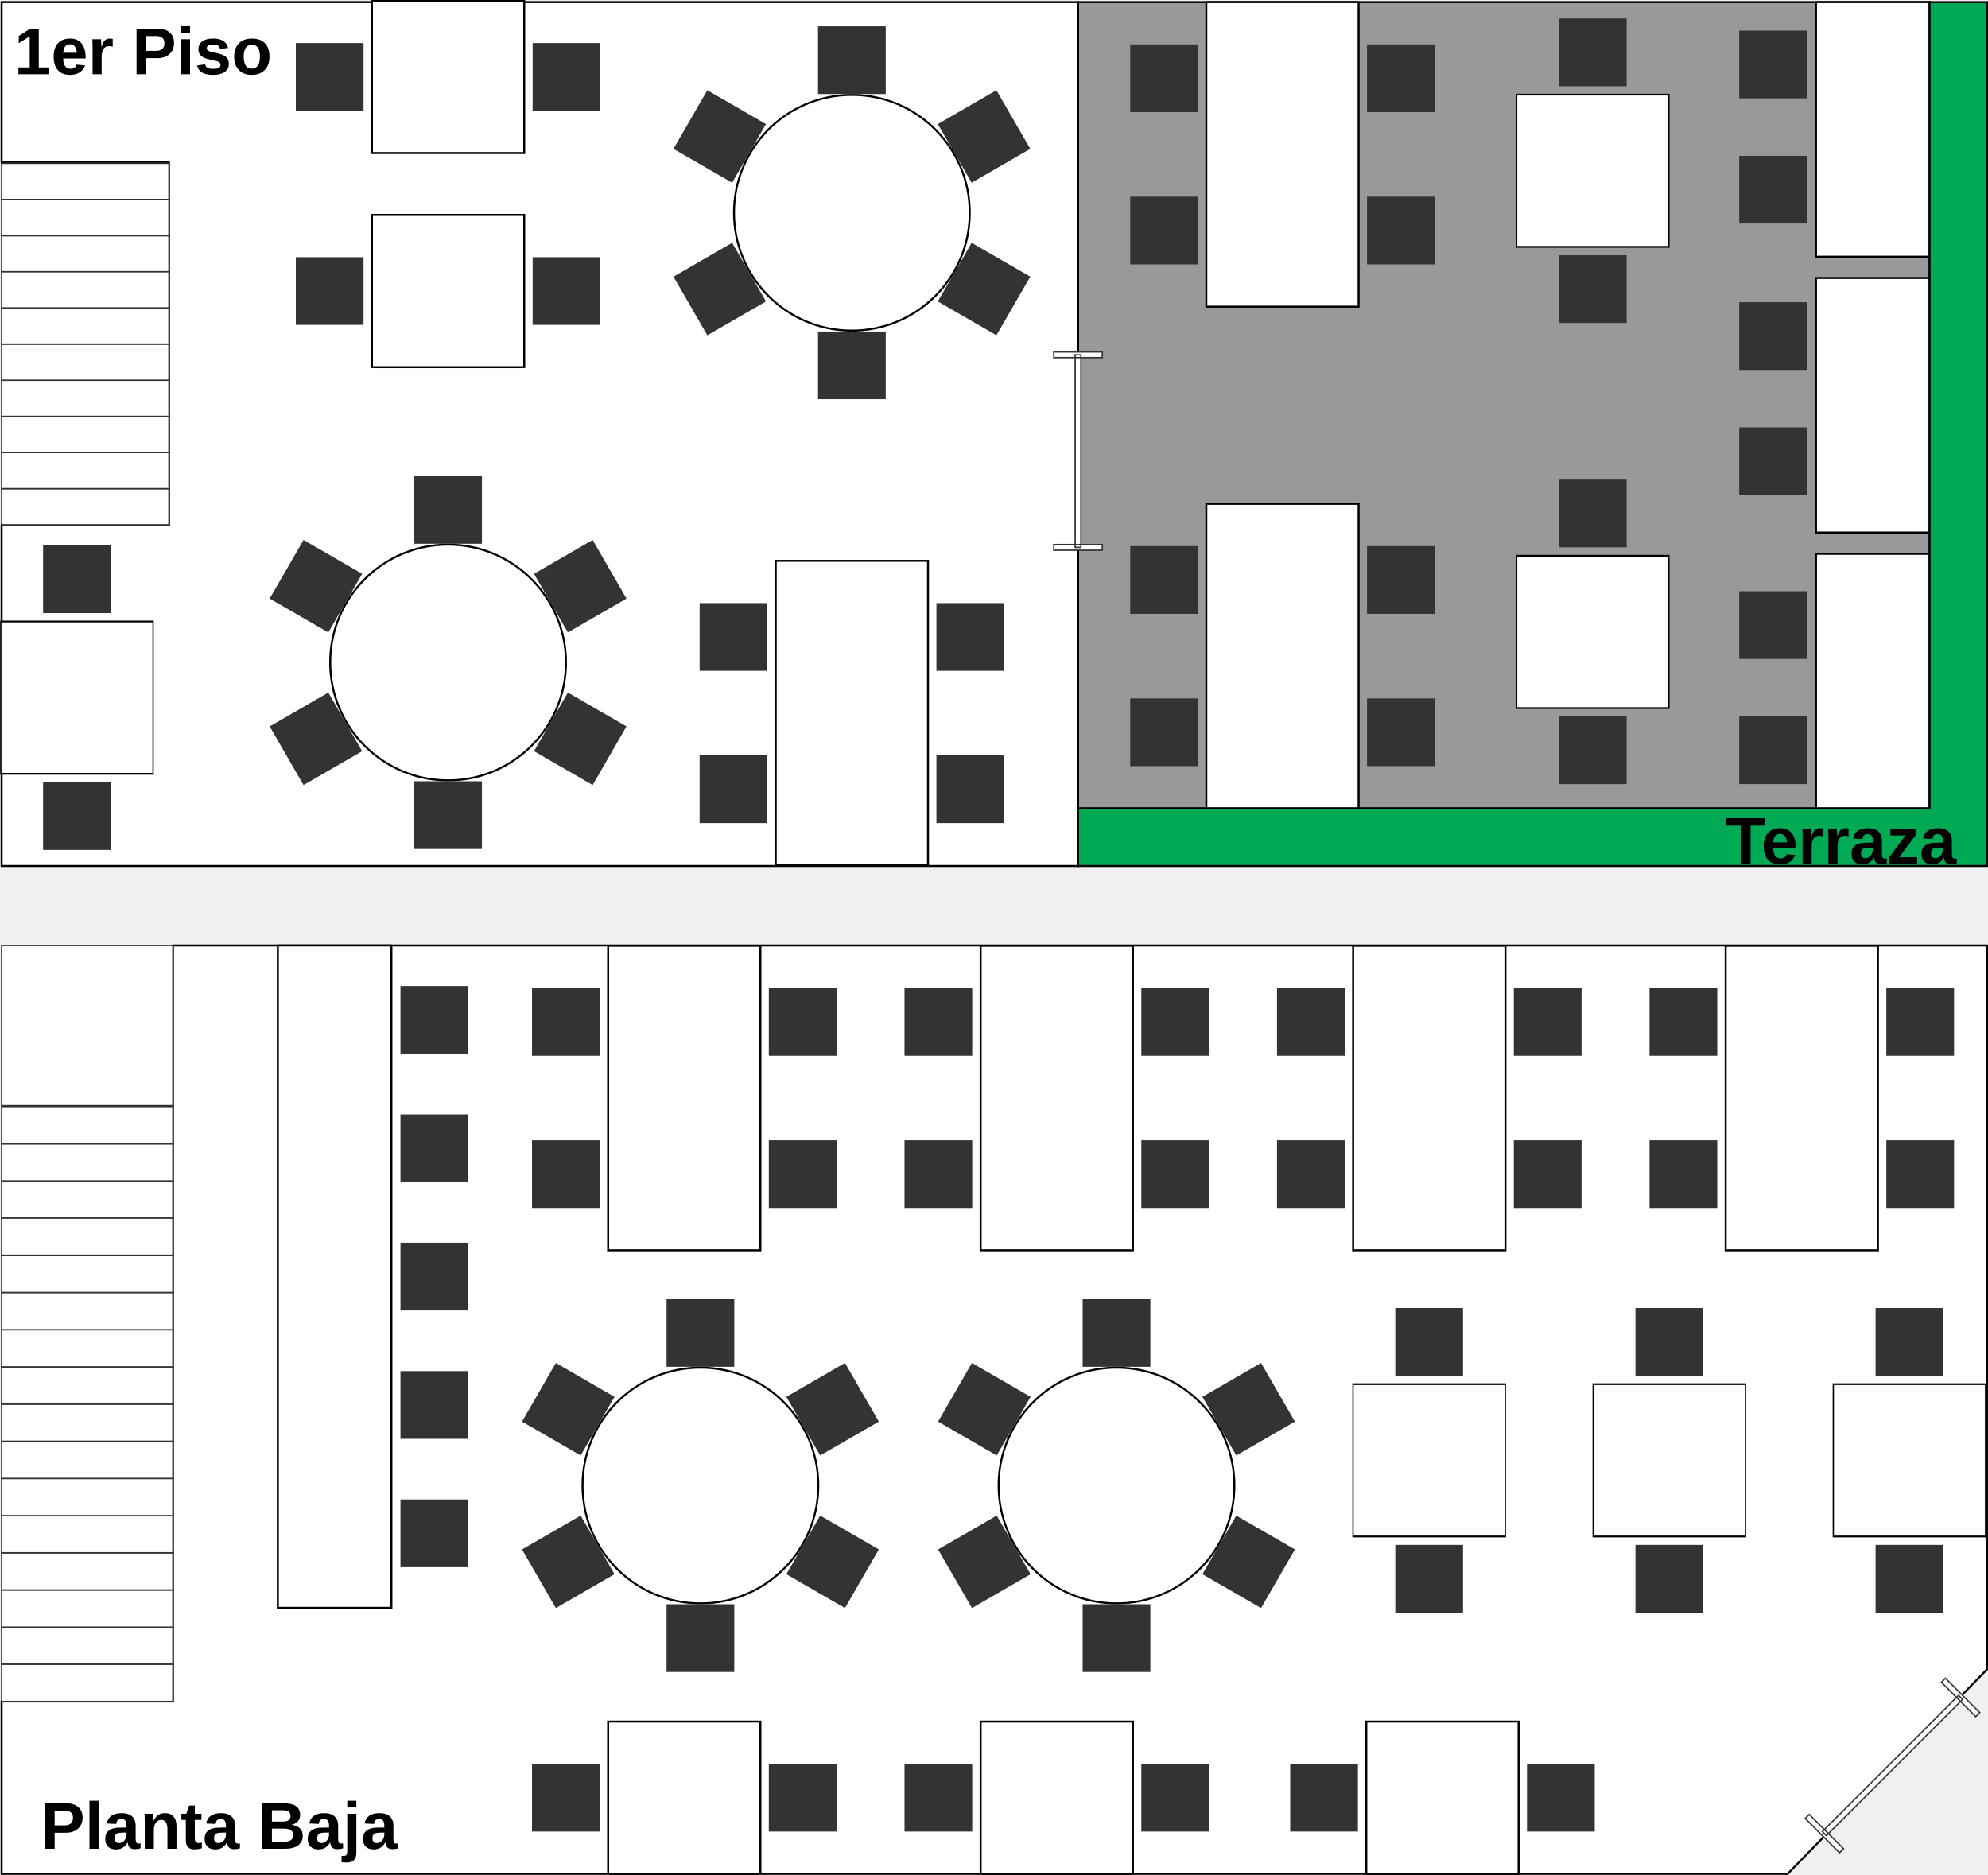
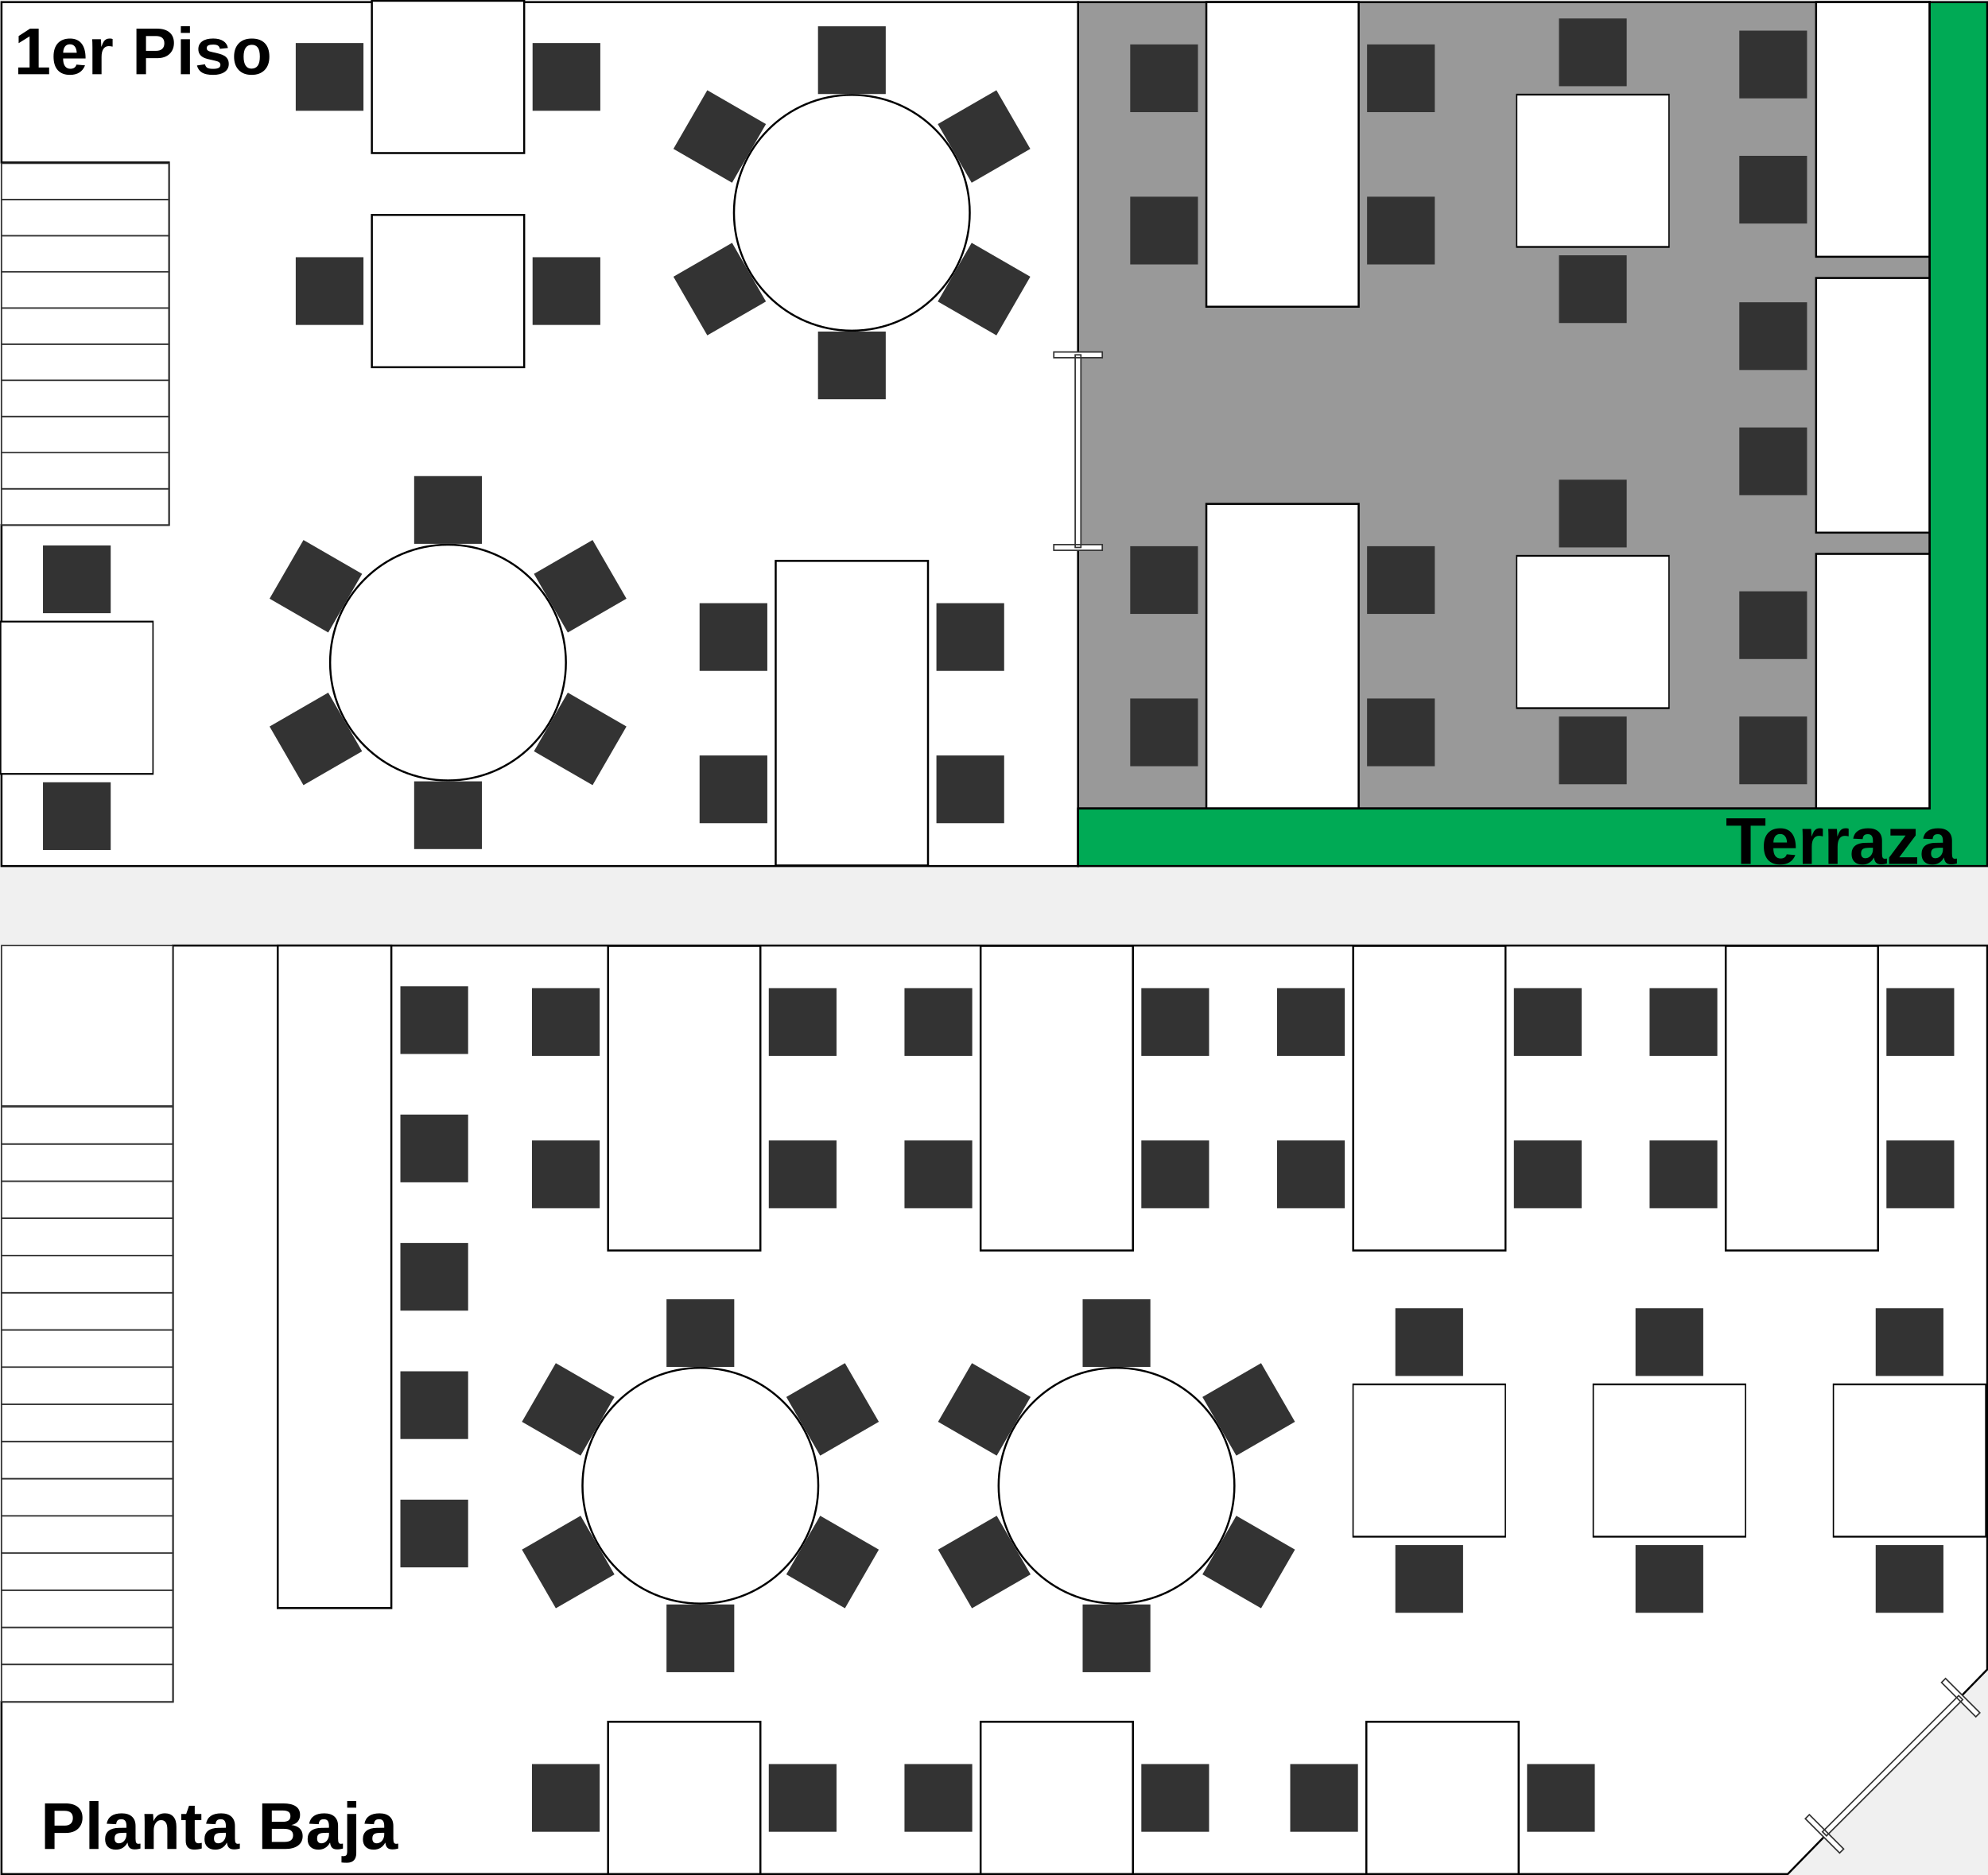
- <svg xmlns="http://www.w3.org/2000/svg" xml:space="preserve" width="3000px" height="2829px" version="1.1" viewBox="0 0 3000.11 2829.45">
+ <svg xmlns="http://www.w3.org/2000/svg" xml:space="preserve" version="1.1" viewBox="0 0 3000.11 2829.45">
  <defs>
    <style type="text/css">
   
    .texto {font-weight:bold;font-size:100px; font-family: Arial, Helvetica, sans-serif;}
    .escalera {stroke:#333;stroke-width:2.07;stroke-miterlimit:22.926; fill: #fff;}
    .puerta {stroke:#333;stroke-width:2.07;stroke-miterlimit:22.926; fill: #fff;}
    .cantero {fill:#0A5;stroke:black; stroke-width: 3px;}
    .terraza {fill:#999; stroke:black; stroke-width: 3px;}
    .piso {fill:#FFF; stroke:black; stroke-width: 3px;}
    .mesa {fill:#FFF; stroke:black; stroke-width: 3px;}
    .silla {fill:#333;}
    g[id^="mesa-"]:hover .mesa{
      fill:#ffaf10;
      cursor: pointer;
    }
  
    g[id^="mesa-"]:hover .silla{
      stroke: #ffaf10;
      stroke-width: 5px;
      cursor: pointer;
    }
   
  </style>
  </defs>
  <g id="plantaBaja">
    <polygon id="pB" class="piso" points="260.78,1427.01 2998.96,1427.01 2998.96,2519.51 2697.91,2828.3 260.78,2828.3 260.78,2828.3 2.28,2828.3 2.28,2568.2 260.78,2568.2 " />
    <g id="barraPlantaBaja">
      <rect class="mesa" x="419.13" y="1427.01" width="171.43" height="999.84" />
      <g>
        <rect class="silla" x="604.23" y="1488.42" width="102.21" height="102.21" />
        <rect class="silla" x="604.23" y="1682.11" width="102.21" height="102.21" />
        <rect class="silla" x="604.23" y="1875.81" width="102.21" height="102.21" />
        <rect class="silla" x="604.23" y="2069.52" width="102.21" height="102.21" />
        <rect class="silla" x="604.23" y="2263.23" width="102.21" height="102.21" />
      </g>
    </g>
    <g id="mesa-162">
      <circle class="mesa" cx="1684.94" cy="2242.19" r="177.92" />
      <rect class="silla" x="1633.84" y="1960.75" width="102.21" height="102.21" />
      <rect class="silla" transform="matrix(-0.5 -0.866025 -0.866025 0.5 1954.22 2145.72)" width="102.21" height="102.21" />
      <rect class="silla" transform="matrix(0.5 -0.866025 -0.866025 -0.5 1903.12 2427.16)" width="102.21" height="102.21" />
      <rect class="silla" x="1633.84" y="2421.41" width="102.21" height="102.21" />
      <rect class="silla" transform="matrix(0.5 0.866025 0.866025 -0.5 1415.66 2338.65)" width="102.21" height="102.21" />
      <rect class="silla" transform="matrix(-0.5 0.866025 0.866025 0.5 1466.76 2057.22)" width="102.21" height="102.21" />
    </g>
    <g id="mesa-161">
      <circle class="mesa" cx="1056.95" cy="2242.19" r="177.92" />
      <rect class="silla" x="1005.85" y="1960.75" width="102.21" height="102.21" />
      <rect class="silla" transform="matrix(-0.5 -0.866025 -0.866025 0.5 1326.23 2145.72)" width="102.21" height="102.21" />
      <rect class="silla" transform="matrix(0.5 -0.866025 -0.866025 -0.5 1275.13 2427.16)" width="102.21" height="102.21" />
      <rect class="silla" x="1005.85" y="2421.41" width="102.21" height="102.21" />
      <rect class="silla" transform="matrix(0.5 0.866025 0.866025 -0.5 787.67 2338.65)" width="102.21" height="102.21" />
      <rect class="silla" transform="matrix(-0.5 0.866025 0.866025 0.5 838.771 2057.22)" width="102.21" height="102.21" />
    </g>
    <g id="mesa-144">
      <rect class="silla" x="2489.43" y="1721.17" width="102.21" height="102.21" />
      <rect class="silla" x="2846.84" y="1721.17" width="102.21" height="102.21" />
      <polygon class="mesa" points="2834.16,1657.35 2834.16,1427.51 2604.32,1427.51 2604.32,1657.35 2604.32,1887.2 2834.16,1887.2 " />
      <rect class="silla" x="2489.43" y="1491.33" width="102.21" height="102.21" />
      <rect class="silla" x="2846.84" y="1491.33" width="102.21" height="102.21" />
    </g>
    <g id="mesa-143">
      <rect class="silla" x="1927.21" y="1721.17" width="102.21" height="102.21" />
      <rect class="silla" x="2284.63" y="1721.17" width="102.21" height="102.21" />
      <polygon class="mesa" points="2271.95,1657.35 2271.95,1427.51 2042.1,1427.51 2042.1,1657.35 2042.1,1887.2 2271.95,1887.2 " />
      <rect class="silla" x="1927.21" y="1491.33" width="102.21" height="102.21" />
      <rect class="silla" x="2284.63" y="1491.33" width="102.21" height="102.21" />
    </g>
    <g id="mesa-142">
      <rect class="silla" x="1364.98" y="1721.17" width="102.21" height="102.21" />
      <rect class="silla" x="1722.41" y="1721.17" width="102.21" height="102.21" />
      <polygon class="mesa" points="1709.72,1657.35 1709.72,1427.51 1479.87,1427.51 1479.87,1657.35 1479.87,1887.2 1709.72,1887.2 " />
      <rect class="silla" x="1364.98" y="1491.33" width="102.21" height="102.21" />
      <rect class="silla" x="1722.41" y="1491.33" width="102.21" height="102.21" />
    </g>
    <g id="mesa-141">
      <rect class="silla" x="802.77" y="1721.17" width="102.21" height="102.21" />
      <rect class="silla" x="1160.18" y="1721.17" width="102.21" height="102.21" />
      <polygon class="mesa" points="1147.5,1657.35 1147.5,1427.51 917.66,1427.51 917.66,1657.35 917.66,1887.2 1147.5,1887.2 " />
      <rect class="silla" x="802.77" y="1491.33" width="102.21" height="102.21" />
      <rect class="silla" x="1160.18" y="1491.33" width="102.21" height="102.21" />
    </g>
    <g id="mesa-126">
      <rect class="mesa" transform="matrix(2.38519E-14 0.900597 -0.657579 1.74157E-14 2996.65 2089.25)" width="255.22" height="349.53" />
      <rect class="silla" transform="matrix(-2.64845E-14 -1 -1 2.64845E-14 2932.83 2076.57)" width="102.21" height="102.21" />
      <rect class="silla" transform="matrix(-2.64845E-14 -1 -1 2.64845E-14 2932.83 2433.99)" width="102.21" height="102.21" />
    </g>
    <g id="mesa-125">
      <rect class="mesa" transform="matrix(2.38519E-14 0.900597 -0.657579 1.74157E-14 2634.21 2089.25)" width="255.22" height="349.53" />
      <rect class="silla" transform="matrix(-2.64845E-14 -1 -1 2.64845E-14 2570.39 2076.57)" width="102.21" height="102.21" />
      <rect class="silla" transform="matrix(-2.64845E-14 -1 -1 2.64845E-14 2570.39 2433.99)" width="102.21" height="102.21" />
    </g>
    <g id="mesa-124">
      <rect class="mesa" transform="matrix(2.38519E-14 0.900597 -0.657579 1.74157E-14 2271.76 2089.25)" width="255.22" height="349.53" />
      <rect class="silla" transform="matrix(-2.64845E-14 -1 -1 2.64845E-14 2207.95 2076.57)" width="102.21" height="102.21" />
      <rect class="silla" transform="matrix(-2.64845E-14 -1 -1 2.64845E-14 2207.95 2433.99)" width="102.21" height="102.21" />
    </g>
    <g id="mesa-123">
      <rect class="mesa" x="2061.98" y="2598.45" width="229.85" height="229.85" />
      <rect class="silla" x="1947.09" y="2662.27" width="102.21" height="102.21" />
      <rect class="silla" x="2304.51" y="2662.27" width="102.21" height="102.21" />
    </g>
    <g id="mesa-122">
      <rect class="mesa" x="1479.87" y="2598.45" width="229.85" height="229.85" />
      <rect class="silla" x="1364.98" y="2662.27" width="102.21" height="102.21" />
      <rect class="silla" x="1722.41" y="2662.27" width="102.21" height="102.21" />
    </g>
    <g id="mesa-121">
      <rect class="mesa" x="917.66" y="2598.45" width="229.85" height="229.85" />
      <rect class="silla" x="802.77" y="2662.27" width="102.21" height="102.21" />
      <rect class="silla" x="1160.18" y="2662.27" width="102.21" height="102.21" />
    </g>
    <g class="texto" transform="matrix(1 0 0 1 -1438.8 1375.73)">
      <text x="1500" y="1414.73" id="nombrePlantaBaja" class="texto">Planta Baja</text>
    </g>
    <g id="puertaDeEntrada">
      <path id="puertaEntrada" class="puerta" d="M2933.01 2536.14l3.05 -3.06 51.76 51.77 -6.09 6.1 -51.77 -51.77 3.05 -3.04zm-182.72 228.38l205.56 -205.56 6.08 6.1 -205.54 205.55 -6.1 -6.09zm-22.83 -22.84l3.05 -3.05 51.76 51.77 -6.09 6.09 -51.76 -51.77 3.04 -3.04z" />
    </g>
    <g id="escaleraPlantaBaja">
      <rect class="escalera" x="2.28" y="1427.01" width="258.51" height="242.01" />
      <g>
        <rect class="escalera" x="2.28" y="2455.96" width="258.51" height="56.12" />
        <rect class="escalera" x="2.28" y="2399.84" width="258.51" height="56.12" />
        <rect class="escalera" x="2.28" y="2343.74" width="258.51" height="56.12" />
        <rect class="escalera" x="2.28" y="2287.62" width="258.51" height="56.12" />
        <rect class="escalera" x="2.28" y="2231.5" width="258.51" height="56.12" />
        <rect class="escalera" x="2.28" y="2175.38" width="258.51" height="56.12" />
        <rect class="escalera" x="2.28" y="2119.27" width="258.51" height="56.12" />
        <rect class="escalera" x="2.28" y="2063.15" width="258.51" height="56.12" />
        <rect class="escalera" x="2.28" y="2007.03" width="258.51" height="56.12" />
        <rect class="escalera" x="2.28" y="1950.91" width="258.51" height="56.12" />
        <rect class="escalera" x="2.28" y="1894.81" width="258.51" height="56.12" />
        <rect class="escalera" x="2.28" y="1782.57" width="258.51" height="56.12" />
        <rect class="escalera" x="2.28" y="1838.69" width="258.51" height="56.12" />
        <rect class="escalera" x="2.28" y="1726.45" width="258.51" height="56.12" />
        <rect class="escalera" x="2.28" y="1670.33" width="258.51" height="56.12" />
        <rect class="escalera" x="2.28" y="2512.08" width="258.51" height="56.12" />
      </g>
    </g>
  </g>
  <g id="primerPiso">
    <rect id="terraza" class="terraza" x="1626.9" y="3.2" width="1285.23" height="1216.97" />
    <polygon id="plantaAlta" class="piso" points="254.83,3.2 1626.9,3.2 1626.9,1307.02 254.83,1307.02 2.28,1307.02 2.28,792.18 254.83,792.18 254.83,245.2 2.28,245.2 2.28,3.2 " />
    <g id="escaleraPlantaAlta">
      <rect class="escalera" x="2.28" y="737.61" width="252.55" height="54.56" />
      <rect class="escalera" x="2.28" y="683.05" width="252.55" height="54.56" />
      <rect class="escalera" x="2.28" y="628.48" width="252.55" height="54.56" />
      <rect class="escalera" x="2.28" y="573.92" width="252.55" height="54.56" />
      <rect class="escalera" x="2.28" y="519.36" width="252.55" height="54.56" />
      <rect class="escalera" x="2.28" y="464.79" width="252.55" height="54.56" />
      <rect class="escalera" x="2.28" y="355.66" width="252.55" height="54.56" />
      <rect class="escalera" x="2.28" y="410.23" width="252.55" height="54.56" />
      <rect class="escalera" x="2.28" y="301.1" width="252.55" height="54.56" />
      <rect class="escalera" x="2.28" y="246.52" width="252.55" height="54.56" />
    </g>
    <g id="puertaDeLaTerraza">
      <path id="puertaTerraza" class="puerta" d="M1590.3 535.52l0 -4.31 73.2 0 0 8.63 -73.2 0 0 -4.32zm32.29 290.69l0 -290.69 8.62 0 0 290.69 -8.62 0zm-32.29 0l0 -4.31 73.2 0 0 8.62 -73.2 0 0 -4.31z" />
    </g>
    <g transform="matrix(1 0 0 1 -1478.7 -1302.72)">
      <text x="1500" y="1414.73" id="nombre1erPiso" class="texto">1er Piso</text>
    </g>
    <g id="barra-323">
      <rect class="silla" x="2624.82" y="892.38" width="102.21" height="102.21" />
      <rect class="silla" x="2624.82" y="1081.32" width="102.21" height="102.21" />
      <rect class="mesa" x="2740.69" y="835.9" width="171.43" height="384.27" />
    </g>
    <g id="barra-322">
      <rect class="silla" x="2624.82" y="645.13" width="102.21" height="102.21" />
      <rect class="silla" x="2624.82" y="456.19" width="102.21" height="102.21" />
      <rect class="mesa" x="2740.69" y="419.55" width="171.43" height="384.27" />
    </g>
    <g id="barra-321">
      <rect class="mesa" x="2740.69" y="3.2" width="171.43" height="384.27" />
      <rect class="silla" x="2624.82" y="235.16" width="102.21" height="102.21" />
      <rect class="silla" x="2624.82" y="46.22" width="102.21" height="102.21" />
    </g>
    <g id="mesa-342">
      <rect class="silla" x="1705.63" y="1054.15" width="102.21" height="102.21" />
      <rect class="silla" x="2063.05" y="1054.15" width="102.21" height="102.21" />
      <polygon class="mesa" points="2050.37,990.33 2050.37,760.47 1820.51,760.47 1820.51,990.33 1820.51,1220.17 2050.37,1220.17 " />
      <rect class="silla" x="1705.63" y="824.3" width="102.21" height="102.21" />
      <rect class="silla" x="2063.05" y="824.3" width="102.21" height="102.21" />
    </g>
    <g id="mesa-341">
      <rect class="silla" x="1705.63" y="296.86" width="102.21" height="102.21" />
      <rect class="silla" x="2063.05" y="296.86" width="102.21" height="102.21" />
      <polygon class="mesa" points="2050.37,233.05 2050.37,3.2 1820.51,3.2 1820.51,233.05 1820.51,462.89 2050.37,462.89 " />
      <rect class="silla" x="1705.63" y="67.02" width="102.21" height="102.21" />
      <rect class="silla" x="2063.05" y="67.02" width="102.21" height="102.21" />
    </g>
    <g id="mesa-322">
      <rect class="mesa" transform="matrix(2.38519E-14 0.900597 -0.657579 1.74157E-14 2518.71 838.829)" width="255.22" height="349.53" />
      <rect class="silla" transform="matrix(-2.64845E-14 -1 -1 2.64845E-14 2454.88 826.145)" width="102.21" height="102.21" />
      <rect class="silla" transform="matrix(-2.64845E-14 -1 -1 2.64845E-14 2454.88 1183.57)" width="102.21" height="102.21" />
    </g>
    <g id="mesa-321">
      <rect class="mesa" transform="matrix(2.38519E-14 0.900597 -0.657579 1.74157E-14 2518.71 142.783)" width="255.22" height="349.53" />
      <rect class="silla" transform="matrix(-2.64845E-14 -1 -1 2.64845E-14 2454.88 130.098)" width="102.21" height="102.21" />
      <rect class="silla" transform="matrix(-2.64845E-14 -1 -1 2.64845E-14 2454.88 487.518)" width="102.21" height="102.21" />
    </g>
    <g id="mesa-262">
      <circle class="mesa" cx="1285.55" cy="321.13" r="177.92" />
      <rect class="silla" x="1234.45" y="39.7" width="102.21" height="102.21" />
      <rect class="silla" transform="matrix(-0.5 -0.866025 -0.866025 0.5 1554.83 224.673)" width="102.21" height="102.21" />
      <rect class="silla" transform="matrix(0.5 -0.866025 -0.866025 -0.5 1503.73 506.108)" width="102.21" height="102.21" />
      <rect class="silla" x="1234.45" y="500.37" width="102.21" height="102.21" />
      <rect class="silla" transform="matrix(0.5 0.866025 0.866025 -0.5 1016.27 417.597)" width="102.21" height="102.21" />
      <rect class="silla" transform="matrix(-0.5 0.866025 0.866025 0.5 1067.37 136.162)" width="102.21" height="102.21" />
    </g>
    <g id="mesa-261">
      <circle class="mesa" cx="676.1" cy="999.94" r="177.92" />
      <rect class="silla" x="625" y="718.51" width="102.21" height="102.21" />
      <rect class="silla" transform="matrix(-0.5 -0.866025 -0.866025 0.5 945.387 903.484)" width="102.21" height="102.21" />
      <rect class="silla" transform="matrix(0.5 -0.866025 -0.866025 -0.5 894.285 1184.92)" width="102.21" height="102.21" />
      <rect class="silla" x="625" y="1179.18" width="102.21" height="102.21" />
      <rect class="silla" transform="matrix(0.5 0.866025 0.866025 -0.5 406.826 1096.41)" width="102.21" height="102.21" />
      <rect class="silla" transform="matrix(-0.5 0.866025 0.866025 0.5 457.928 814.973)" width="102.21" height="102.21" />
    </g>
    <g id="mesa-241">
      <polygon class="mesa" points="1400.46,1076.32 1400.46,846.47 1170.62,846.47 1170.62,1076.32 1170.62,1306.16 1400.46,1306.16 " />
      <rect class="silla" x="1055.74" y="1140.14" width="102.21" height="102.21" />
      <rect class="silla" x="1413.16" y="1140.14" width="102.21" height="102.21" />
      <rect class="silla" x="1055.74" y="910.29" width="102.21" height="102.21" />
      <rect class="silla" x="1413.16" y="910.29" width="102.21" height="102.21" />
    </g>
    <g id="mesa-223">
      <rect class="mesa" x="561.18" y="324.36" width="229.85" height="229.85" />
      <rect class="silla" x="446.29" y="388.18" width="102.21" height="102.21" />
      <rect class="silla" x="803.71" y="388.18" width="102.21" height="102.21" />
    </g>
    <g id="mesa-222">
      <rect class="mesa" x="561.18" y="1.15" width="229.85" height="229.85" />
      <rect class="silla" x="446.29" y="64.97" width="102.21" height="102.21" />
      <rect class="silla" x="803.71" y="64.97" width="102.21" height="102.21" />
    </g>
    <g id="mesa-221">
      <rect class="mesa" transform="matrix(2.38519E-14 0.900597 -0.657579 1.74157E-14 230.879 938.075)" width="255.22" height="349.53" />
      <rect class="silla" transform="matrix(-2.64845E-14 -1 -1 2.64845E-14 167.057 925.391)" width="102.21" height="102.21" />
      <rect class="silla" transform="matrix(-2.64845E-14 -1 -1 2.64845E-14 167.057 1282.81)" width="102.21" height="102.21" />
    </g>
    <polygon id="cantero" class="cantero" points="2998.96,3.2 2912.13,3.2 2912.13,1220.17 1626.9,1220.17 1626.9,1307.02 2998.96,1307.02 2998.96,1220.17 " />
    <g transform="matrix(1 0 0 1 1154.2 -110.909)">
      <text x="1450" y="1414.73" id="nombreTerraza" class="texto">Terraza</text>
    </g>
  </g>
</svg>
